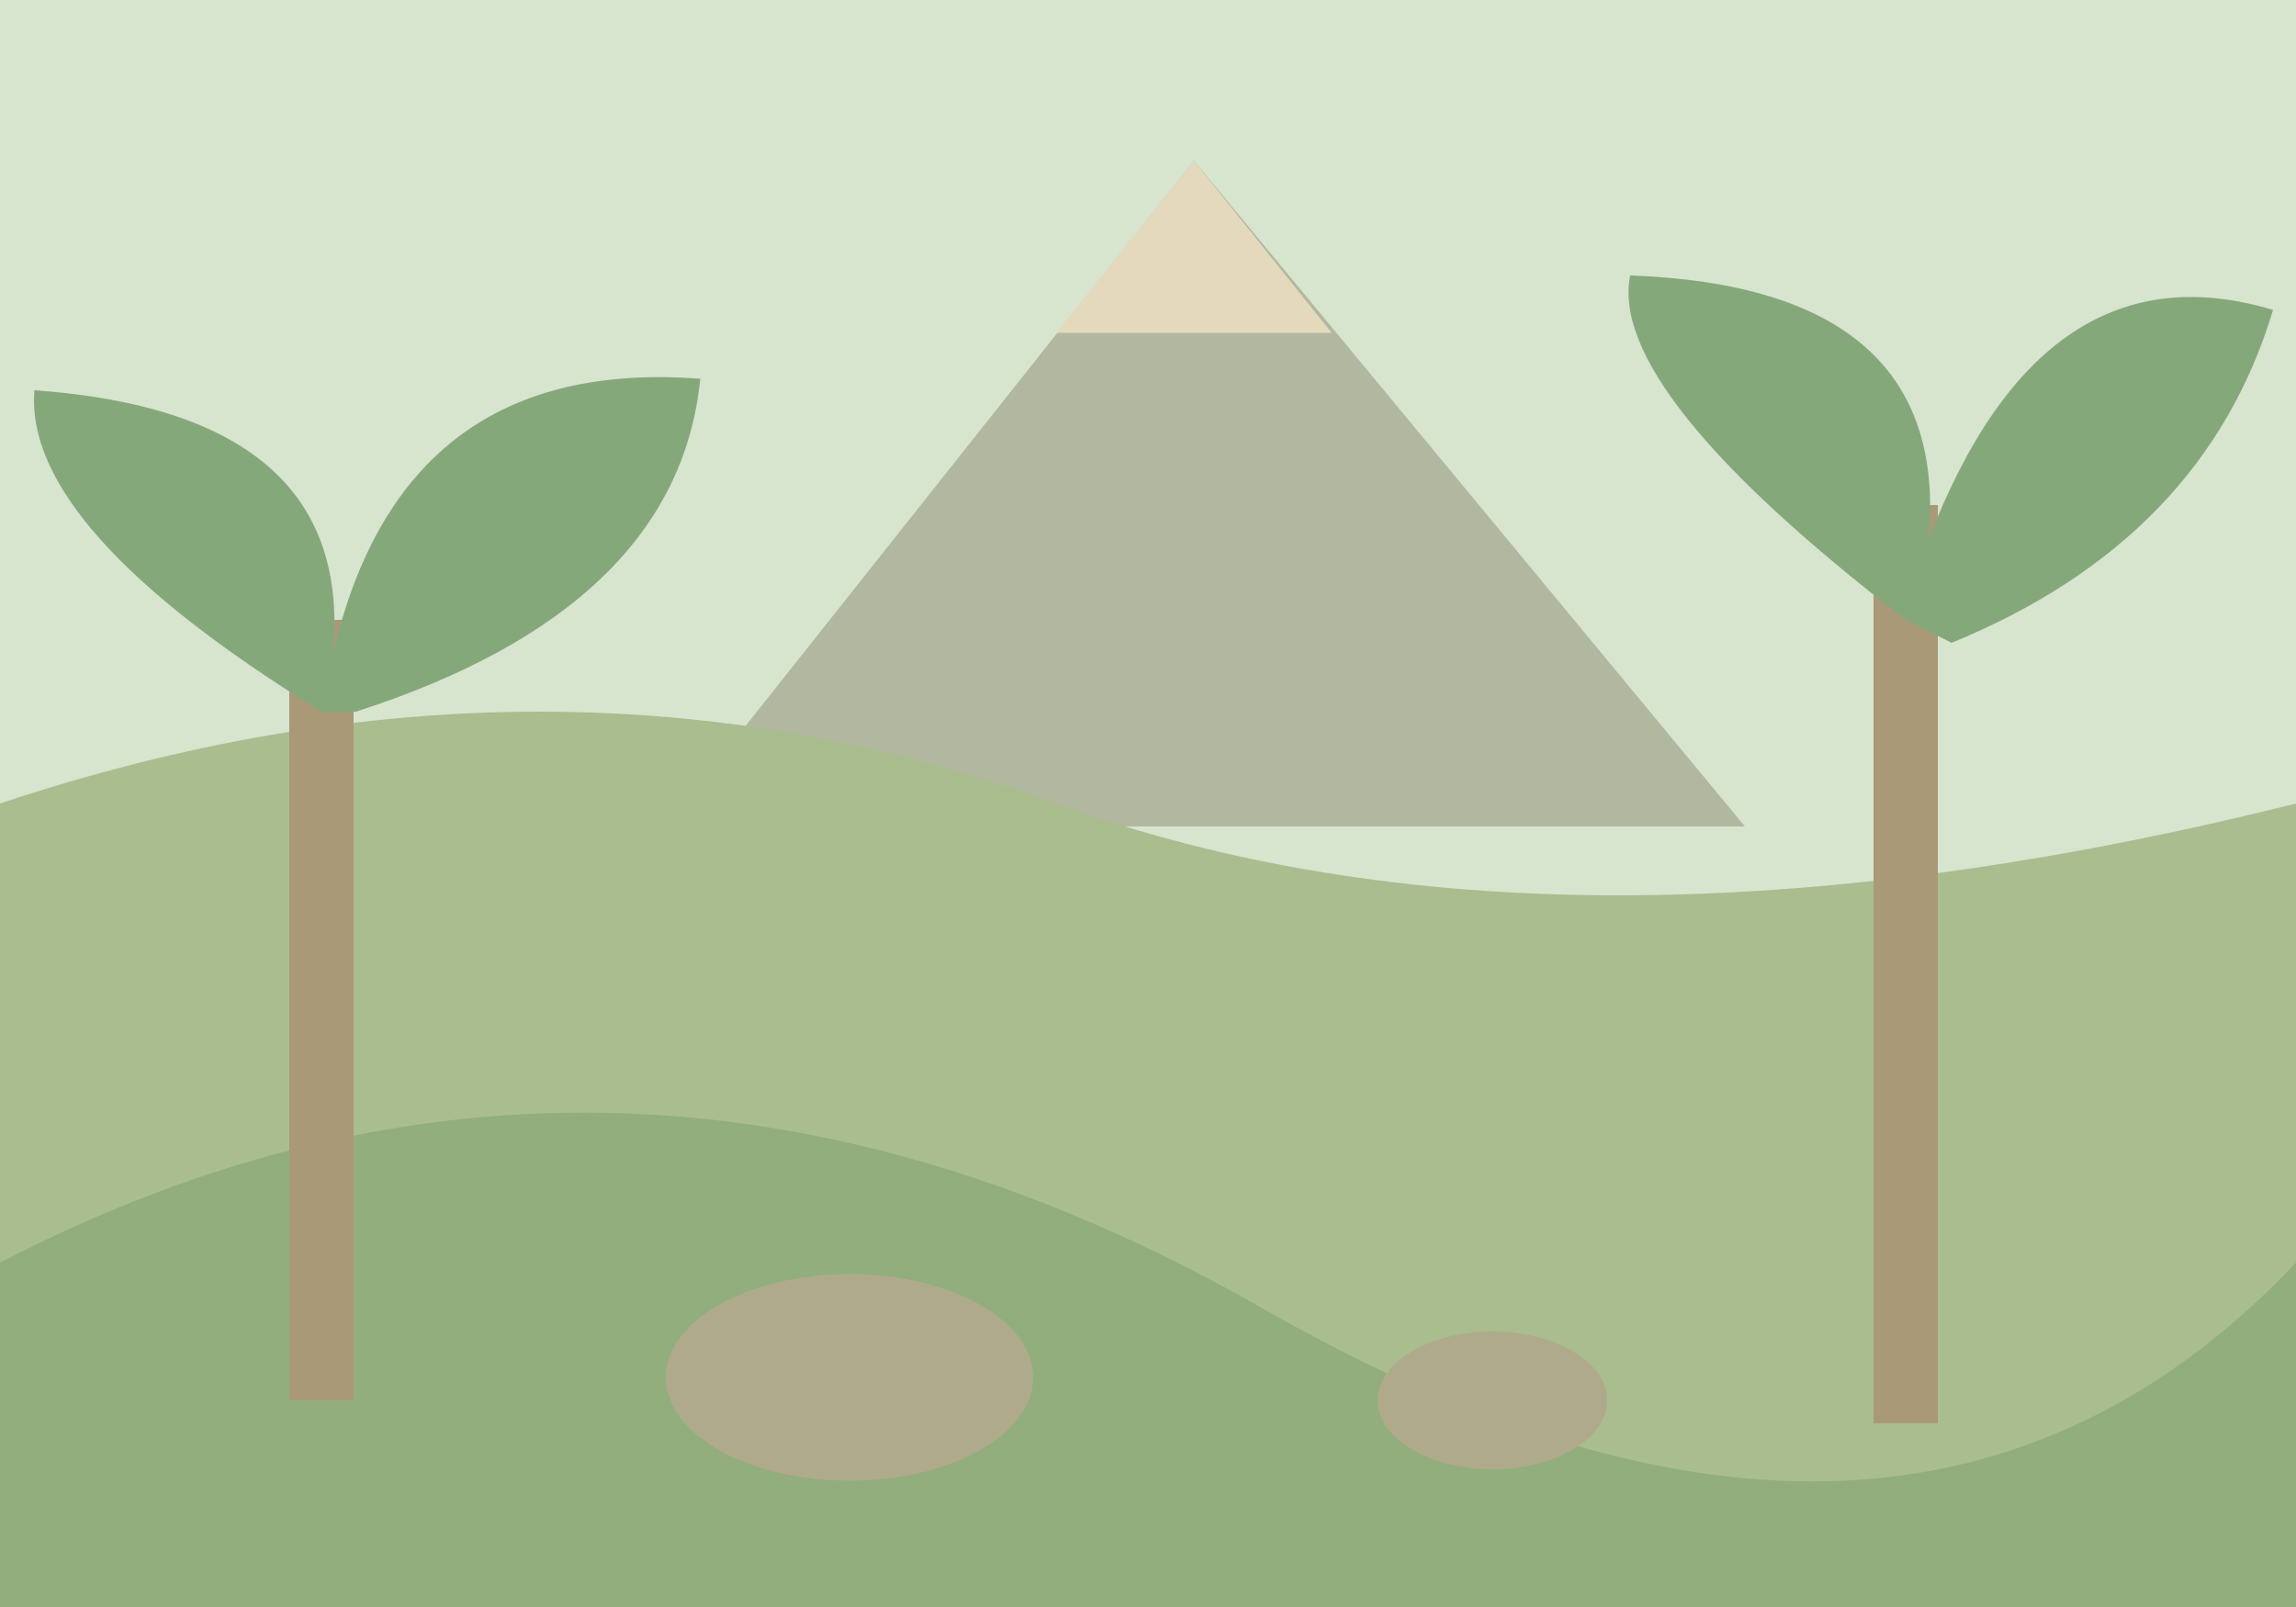
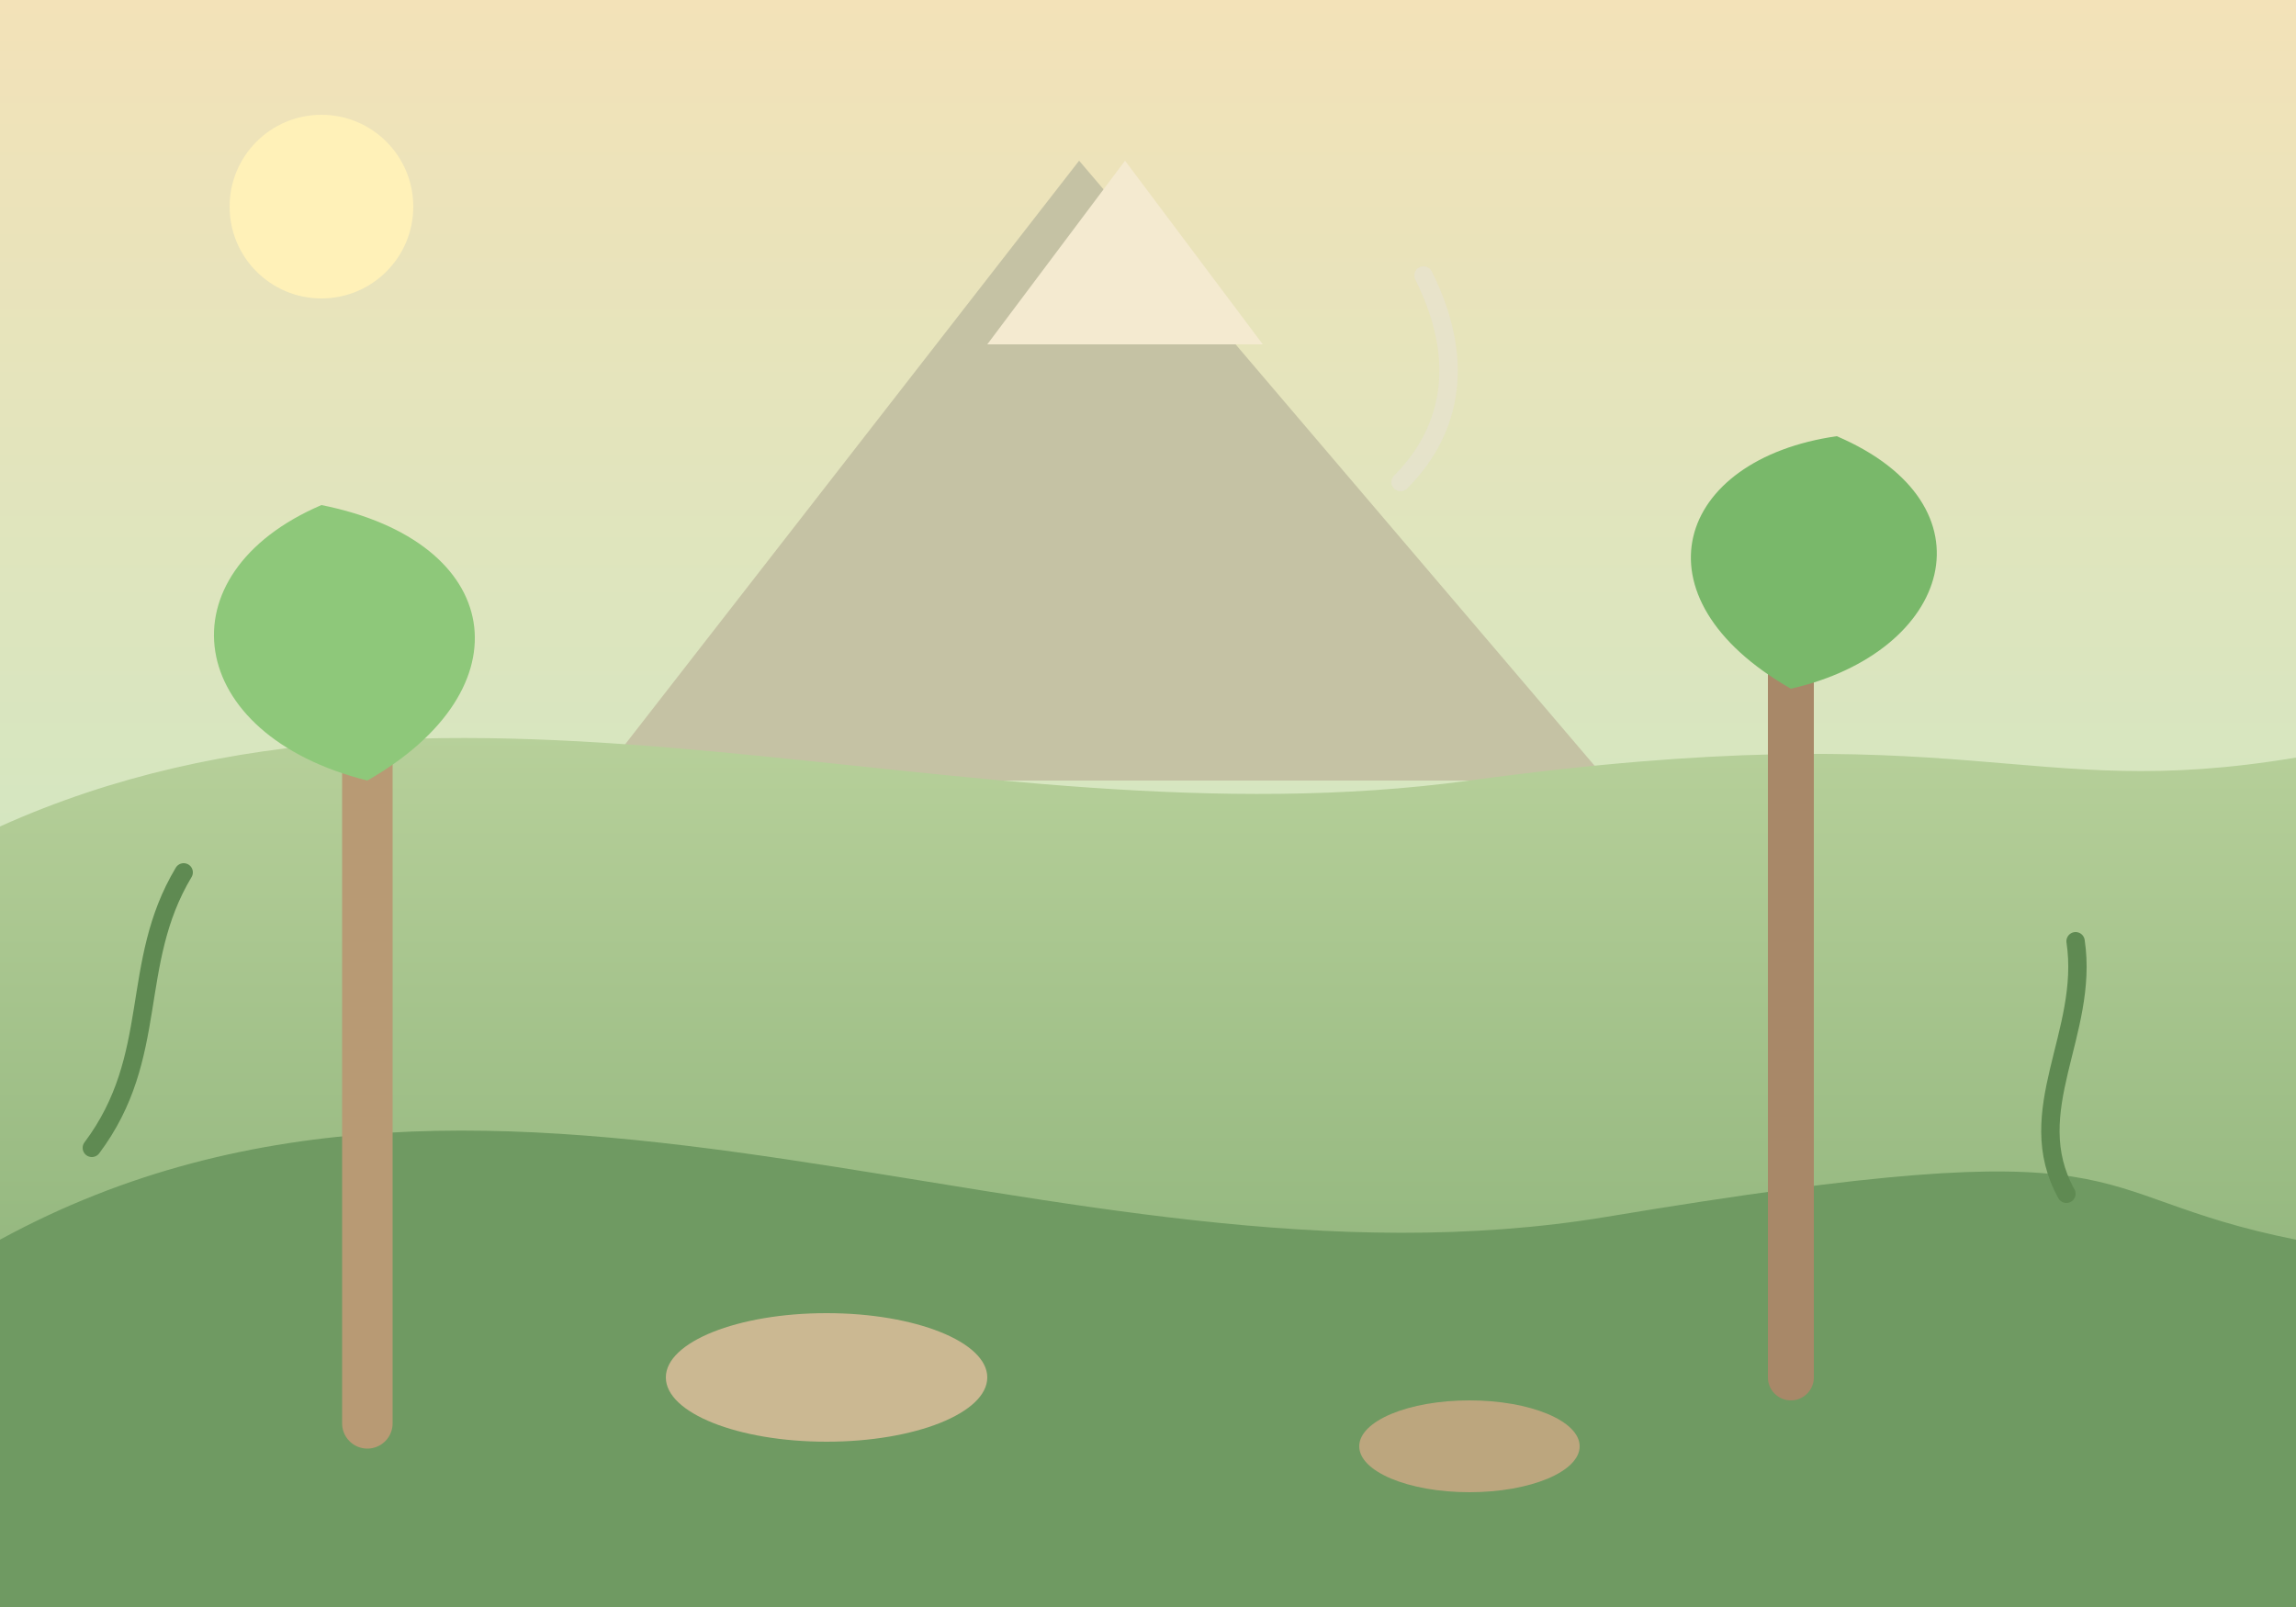
<svg xmlns="http://www.w3.org/2000/svg" viewBox="0 0 1000 700">
-   <rect width="1000" height="700" fill="#d7e4ce" />
-   <path d="m290 360 230-290 240 290Z" fill="#b2b8a0" />
-   <path d="m460 145 60-75 60 75Z" fill="#e4d9bd" />
-   <path d="M0 350q240-80 460 0t540 0v350H0Z" fill="#a9bd8e" />
-   <path d="M0 550q270-140 550 20t450-20v150H0Z" fill="#91ae7c" />
-   <path d="M140 610V270m690 350V220" stroke="#aa9977" stroke-width="28" />
-   <path d="M140 310Q10 230 15 170q140 10 130 115 30-130 160-120-10 100-150 145M830 270Q700 170 710 120q140 5 130 115 50-130 150-100-30 100-140 145" fill="#85a87b" />
-   <g fill="#b0aa8c">
-     <ellipse cx="370" cy="600" rx="80" ry="45" />
-     <ellipse cx="650" cy="610" rx="50" ry="30" />
-   </g>
+   <defs>
+     <linearGradient id="dinoSky" x1="0" y1="0" x2="0" y2="360" gradientUnits="userSpaceOnUse">
+       <stop offset="0" stop-color="#f3e2b8" />
+       <stop offset="1" stop-color="#d5e6c0" />
+     </linearGradient>
+     <linearGradient id="dinoHill" x1="0" y1="320" x2="0" y2="700" gradientUnits="userSpaceOnUse">
+       <stop offset="0" stop-color="#b7d09a" />
+       <stop offset="1" stop-color="#7ea86e" />
+     </linearGradient>
+   </defs>
+   <rect width="1000" height="700" fill="url(#dinoSky)" />
+   <circle cx="140" cy="90" r="40" fill="#fff1b8" />
+   <path d="M260 340 470 70 700 340z" fill="#c5c2a4" />
+   <path d="M430 150 490 70 550 150z" fill="#f4ead0" />
+   <path d="M620 120c20 40 10 70-10 90" fill="none" stroke="#e7e2d4" stroke-width="8" opacity=".6" stroke-linecap="round" />
+   <path d="M0 360c200-90 420 10 640-20s240 10 360-10v370H0z" fill="url(#dinoHill)" />
+   <path d="M0 540c220-120 460 30 700-10s200-10 300 10v160H0z" fill="#6f9a62" />
+   <path d="M160 620V300" stroke="#b89a74" stroke-width="22" stroke-linecap="round" />
+   <path d="M160 340c-80-20-90-90-20-120 80 16 90 80 20 120z" fill="#8ec87a" />
+   <path d="M780 600V260" stroke="#a88868" stroke-width="20" stroke-linecap="round" />
+   <path d="M780 300c70-16 90-80 20-110-70 10-90 70-20 110z" fill="#79b86a" />
+   <ellipse cx="360" cy="600" rx="70" ry="28" fill="#cbb892" />
+   <ellipse cx="640" cy="630" rx="48" ry="20" fill="#bca67e" />
+   <path d="M40 500c30-40 16-80 40-120M900 520c-20-36 10-70 4-110" fill="none" stroke="#5f8a52" stroke-width="8" stroke-linecap="round" />
</svg>
